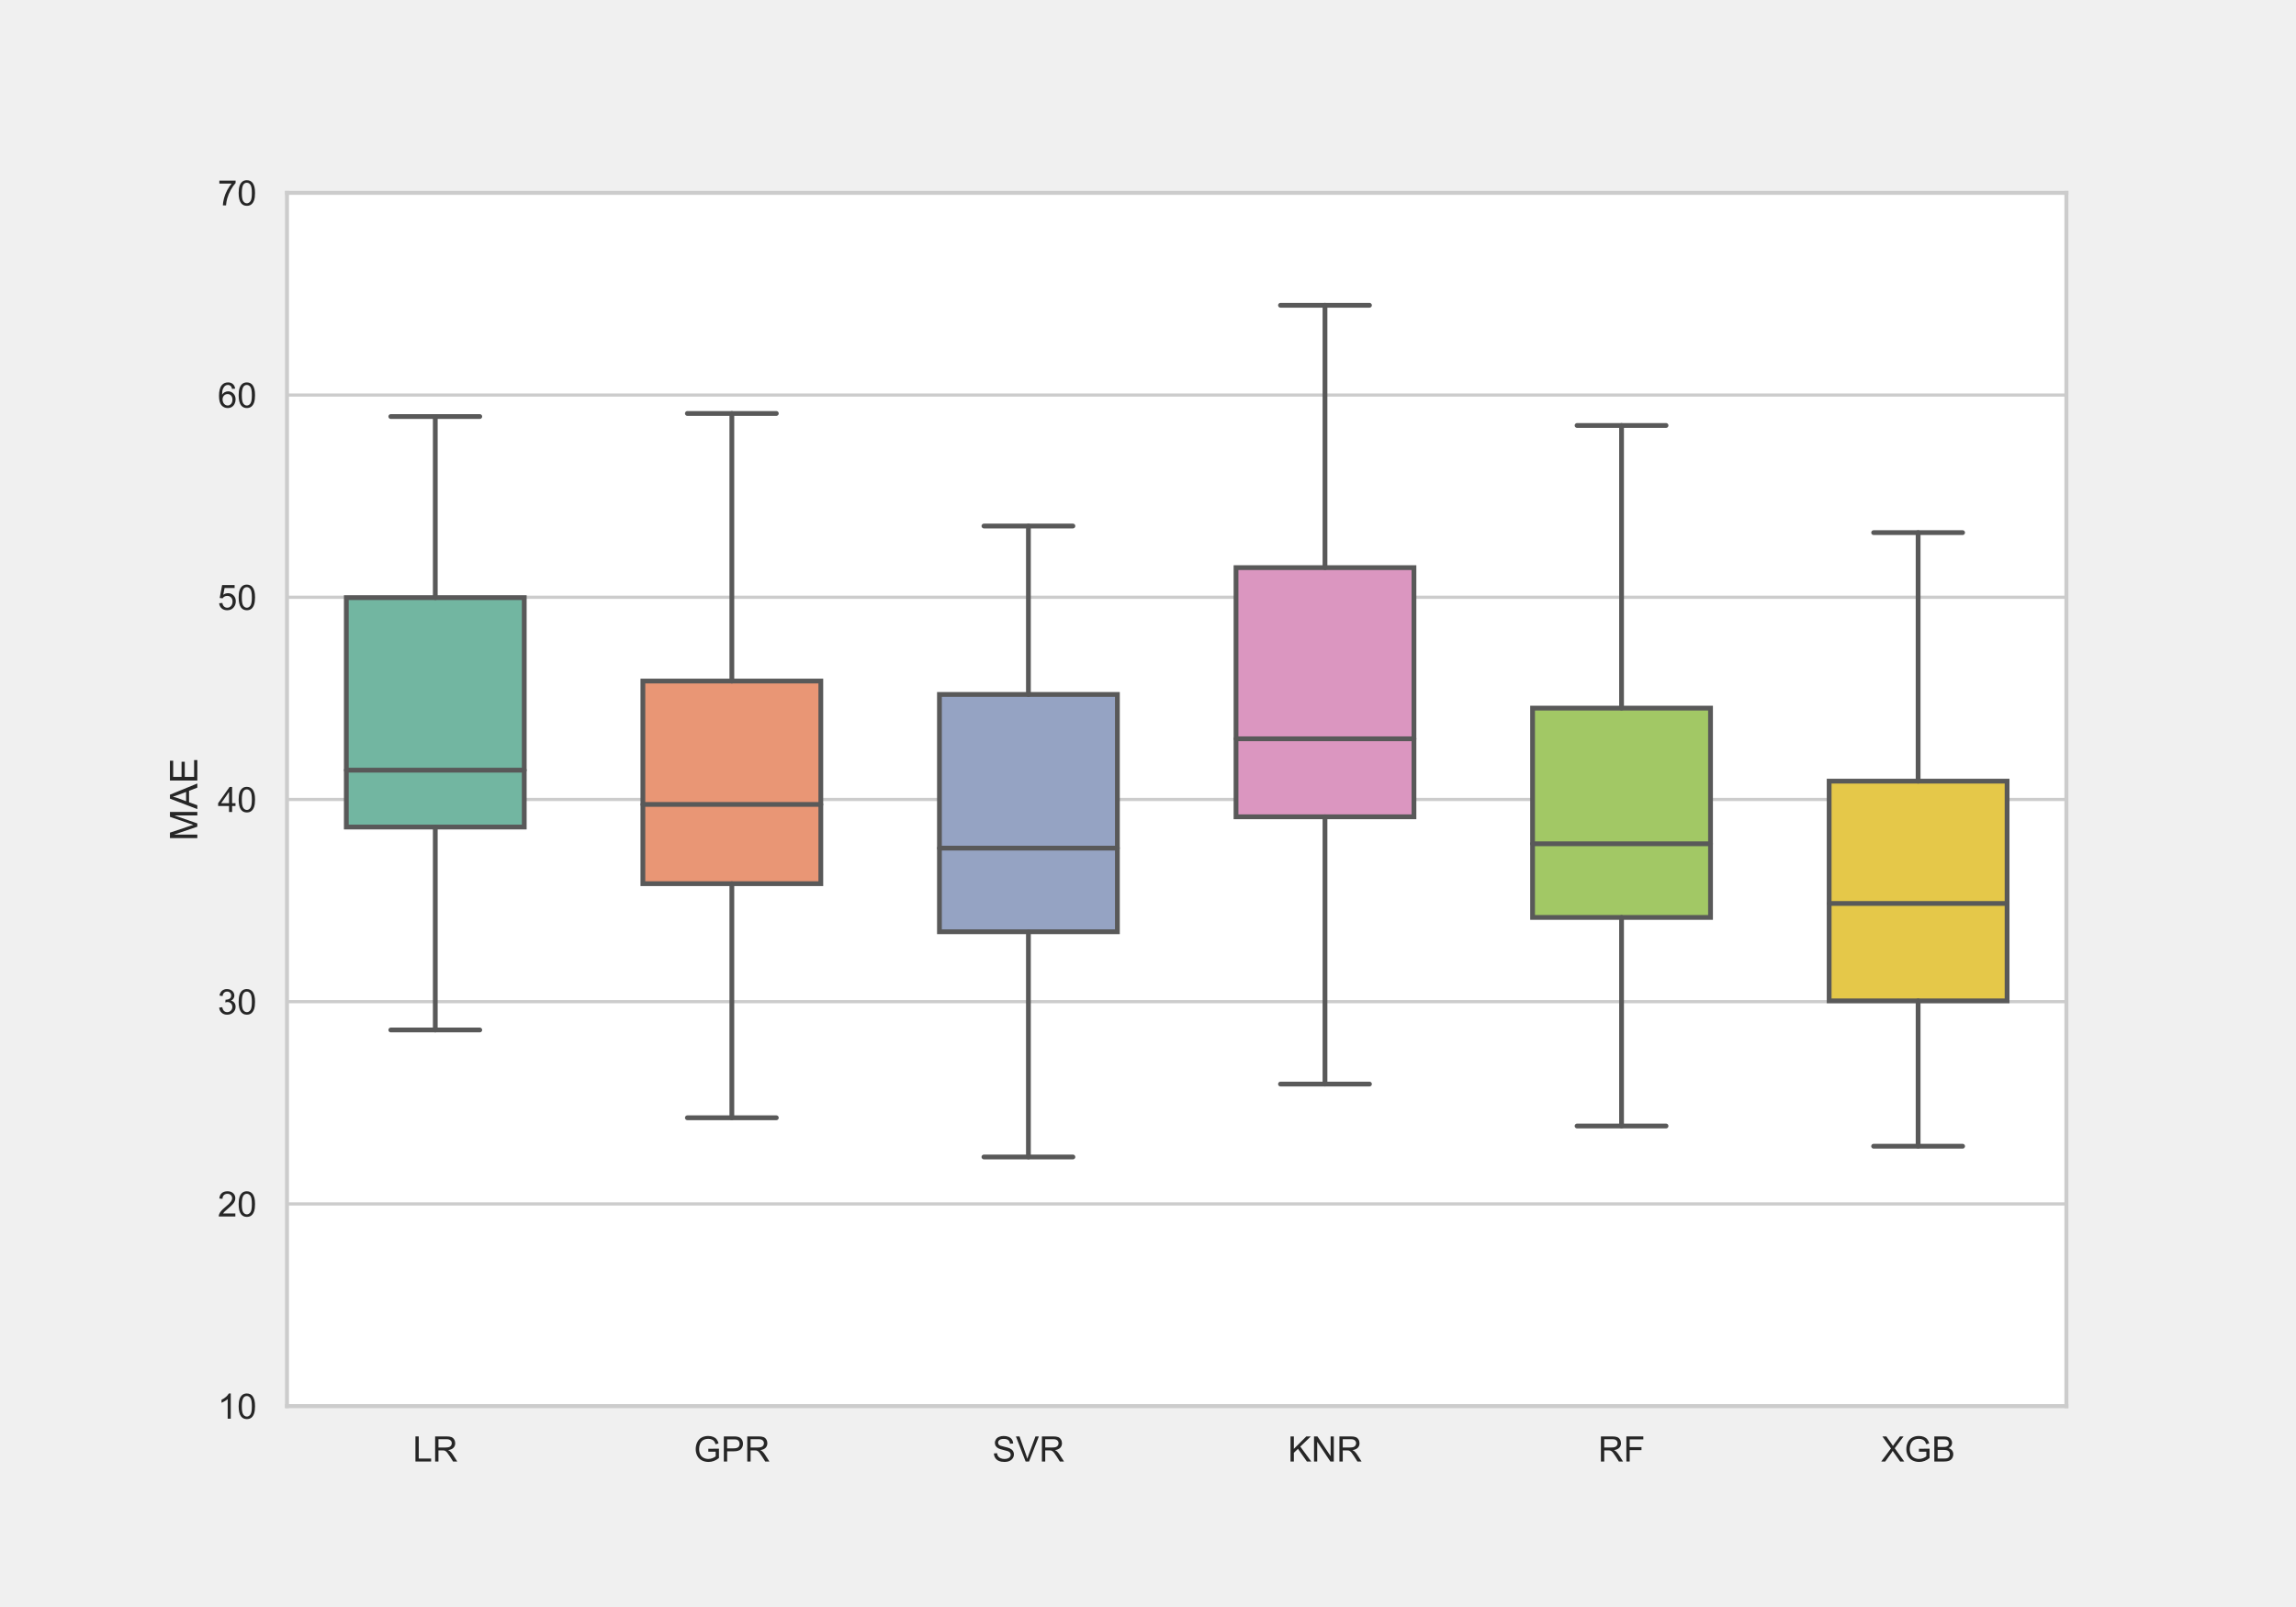
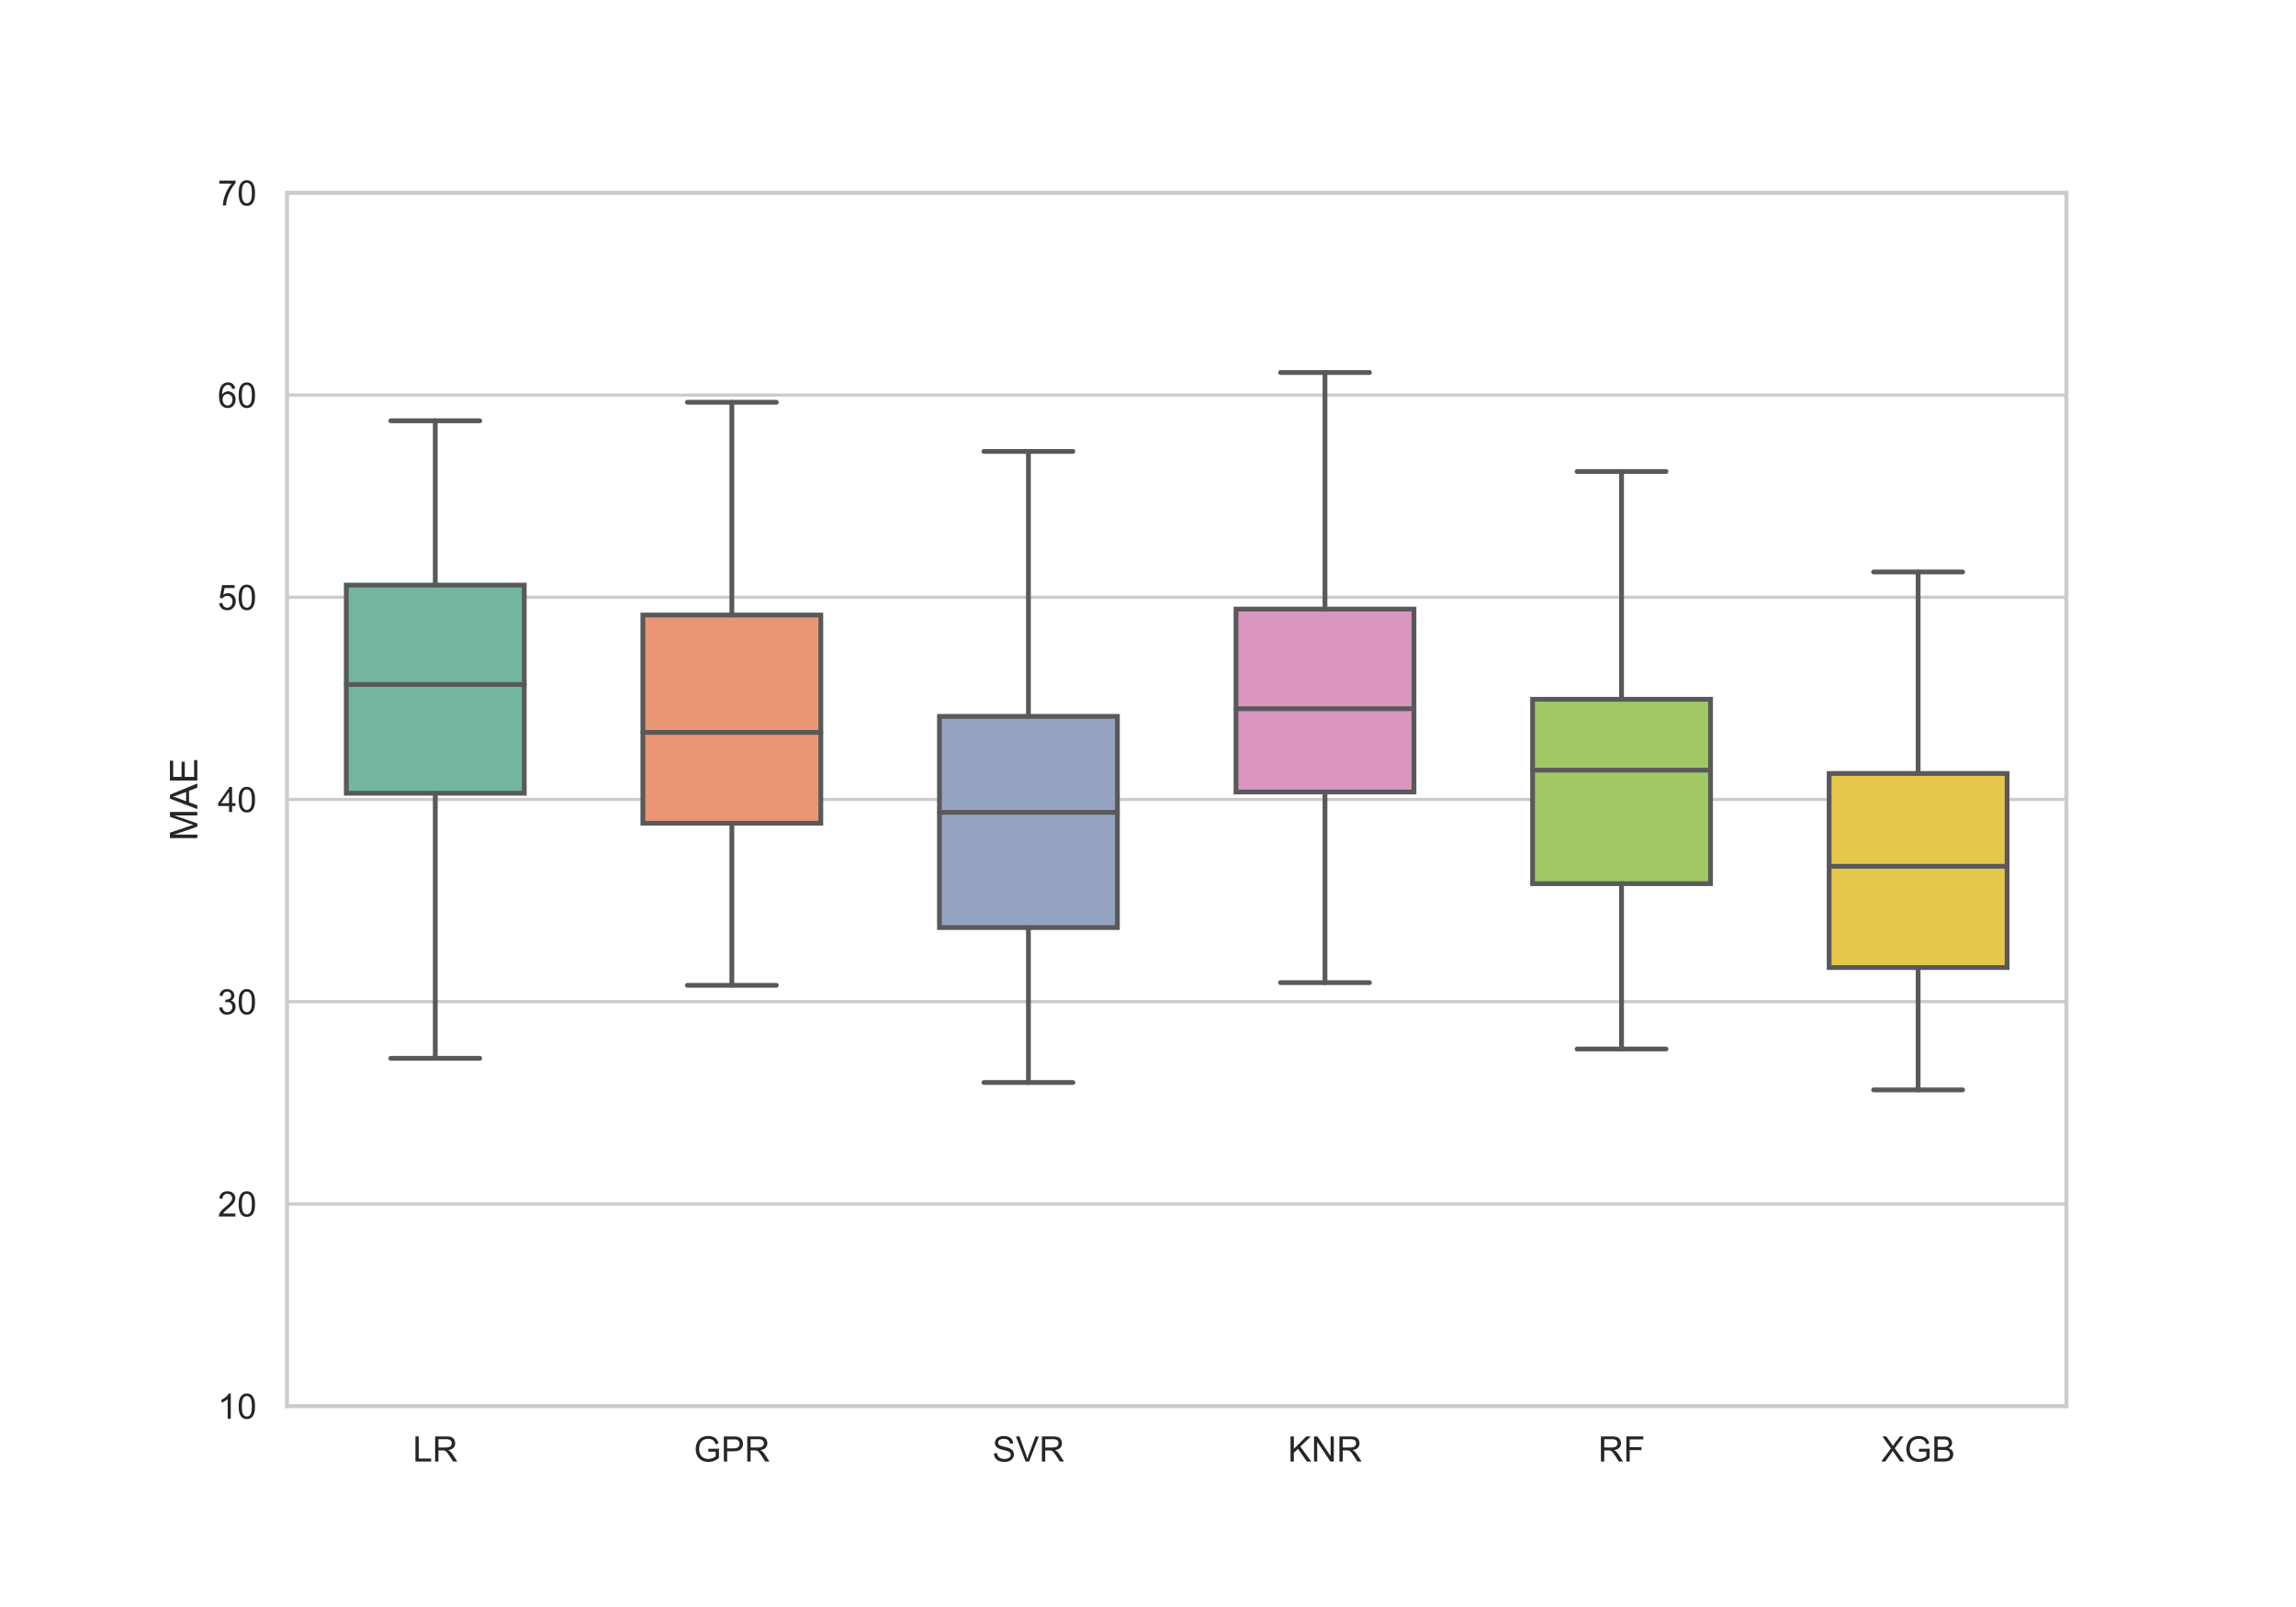
<svg xmlns="http://www.w3.org/2000/svg" xmlns:xlink="http://www.w3.org/1999/xlink" height="504pt" version="1.1" viewBox="0 0 720 504" width="720pt">
  <defs>
    <style type="text/css">*{stroke-linecap:butt;stroke-linejoin:round;}</style>
  </defs>
  <g id="figure_1">
    <g id="patch_1">
-       <path d="M 0 504  L 720 504  L 720 0  L 0 0  z " style="fill:none;" />
+       <path d="M 0 504  L 720 504  L 720 0  L 0 0  z " style="fill:#ffffff;" />
    </g>
    <g id="axes_1">
      <g id="patch_2">
        <path d="M 90 441  L 648 441  L 648 60.48  L 90 60.48  z " style="fill:#ffffff;" />
      </g>
      <g id="matplotlib.axis_1">
        <g id="xtick_1">
          <g id="text_1">
            <g style="fill:#262626;" transform="translate(129.4695 458.3736)scale(0.11 -0.11)">
              <defs>
                <path d="M 7.328 0  L 7.328 71.578  L 16.797 71.578  L 16.797 8.453  L 52.047 8.453  L 52.047 0  z " id="ArialMT-76" />
                <path d="M 7.859 0  L 7.859 71.578  L 39.594 71.578  Q 49.172 71.578 54.141 69.641  Q 59.125 67.719 62.109 62.828  Q 65.094 57.953 65.094 52.047  Q 65.094 44.438 60.156 39.203  Q 55.219 33.984 44.922 32.562  Q 48.688 30.766 50.641 29  Q 54.781 25.203 58.5 19.484  L 70.953 0  L 59.031 0  L 49.562 14.891  Q 45.406 21.344 42.719 24.75  Q 40.047 28.172 37.922 29.531  Q 35.797 30.906 33.594 31.453  Q 31.984 31.781 28.328 31.781  L 17.328 31.781  L 17.328 0  z M 17.328 39.984  L 37.703 39.984  Q 44.188 39.984 47.844 41.328  Q 51.516 42.672 53.422 45.625  Q 55.328 48.578 55.328 52.047  Q 55.328 57.125 51.641 60.391  Q 47.953 63.672 39.984 63.672  L 17.328 63.672  z " id="ArialMT-82" />
              </defs>
              <use xlink:href="#ArialMT-76" />
              <use x="55.615" xlink:href="#ArialMT-82" />
            </g>
          </g>
        </g>
        <g id="xtick_2">
          <g id="text_2">
            <g style="fill:#262626;" transform="translate(217.5813 458.3736)scale(0.11 -0.11)">
              <defs>
                <path d="M 41.219 28.078  L 41.219 36.469  L 71.531 36.531  L 71.531 9.969  Q 64.547 4.391 57.125 1.578  Q 49.703 -1.219 41.891 -1.219  Q 31.344 -1.219 22.719 3.297  Q 14.109 7.812 9.719 16.359  Q 5.328 24.906 5.328 35.453  Q 5.328 45.906 9.688 54.953  Q 14.062 64.016 22.266 68.406  Q 30.469 72.797 41.156 72.797  Q 48.922 72.797 55.188 70.281  Q 61.469 67.781 65.031 63.281  Q 68.609 58.797 70.453 51.562  L 61.922 49.219  Q 60.297 54.688 57.906 57.812  Q 55.516 60.938 51.062 62.812  Q 46.625 64.703 41.219 64.703  Q 34.719 64.703 29.984 62.719  Q 25.25 60.75 22.344 57.516  Q 19.438 54.297 17.828 50.438  Q 15.094 43.797 15.094 36.031  Q 15.094 26.469 18.391 20.016  Q 21.688 13.578 27.984 10.453  Q 34.281 7.328 41.359 7.328  Q 47.516 7.328 53.375 9.688  Q 59.234 12.062 62.25 14.75  L 62.25 28.078  z " id="ArialMT-71" />
                <path d="M 7.719 0  L 7.719 71.578  L 34.719 71.578  Q 41.844 71.578 45.609 70.906  Q 50.875 70.016 54.438 67.547  Q 58.016 65.094 60.188 60.641  Q 62.359 56.203 62.359 50.875  Q 62.359 41.75 56.547 35.422  Q 50.734 29.109 35.547 29.109  L 17.188 29.109  L 17.188 0  z M 17.188 37.547  L 35.688 37.547  Q 44.875 37.547 48.734 40.969  Q 52.594 44.391 52.594 50.594  Q 52.594 55.078 50.312 58.266  Q 48.047 61.469 44.344 62.5  Q 41.938 63.141 35.5 63.141  L 17.188 63.141  z " id="ArialMT-80" />
              </defs>
              <use xlink:href="#ArialMT-71" />
              <use x="77.783" xlink:href="#ArialMT-80" />
              <use x="144.482" xlink:href="#ArialMT-82" />
            </g>
          </g>
        </g>
        <g id="xtick_3">
          <g id="text_3">
            <g style="fill:#262626;" transform="translate(311.1906 458.3736)scale(0.11 -0.11)">
              <defs>
                <path d="M 4.5 23  L 13.422 23.781  Q 14.062 18.406 16.375 14.969  Q 18.703 11.531 23.578 9.406  Q 28.469 7.281 34.578 7.281  Q 39.984 7.281 44.141 8.891  Q 48.297 10.5 50.312 13.297  Q 52.344 16.109 52.344 19.438  Q 52.344 22.797 50.391 25.312  Q 48.438 27.828 43.953 29.547  Q 41.062 30.672 31.203 33.031  Q 21.344 35.406 17.391 37.5  Q 12.25 40.188 9.734 44.156  Q 7.234 48.141 7.234 53.078  Q 7.234 58.5 10.297 63.203  Q 13.375 67.922 19.281 70.359  Q 25.203 72.797 32.422 72.797  Q 40.375 72.797 46.453 70.234  Q 52.547 67.672 55.812 62.688  Q 59.078 57.719 59.328 51.422  L 50.25 50.734  Q 49.516 57.516 45.281 60.984  Q 41.062 64.453 32.812 64.453  Q 24.219 64.453 20.281 61.297  Q 16.359 58.156 16.359 53.719  Q 16.359 49.859 19.141 47.359  Q 21.875 44.875 33.422 42.266  Q 44.969 39.656 49.266 37.703  Q 55.516 34.812 58.484 30.391  Q 61.469 25.984 61.469 20.219  Q 61.469 14.5 58.203 9.438  Q 54.938 4.391 48.797 1.578  Q 42.672 -1.219 35.016 -1.219  Q 25.297 -1.219 18.719 1.609  Q 12.156 4.438 8.422 10.125  Q 4.688 15.828 4.5 23  z " id="ArialMT-83" />
                <path d="M 28.172 0  L 0.438 71.578  L 10.688 71.578  L 29.297 19.578  Q 31.547 13.328 33.062 7.859  Q 34.719 13.719 36.922 19.578  L 56.25 71.578  L 65.922 71.578  L 37.891 0  z " id="ArialMT-86" />
              </defs>
              <use xlink:href="#ArialMT-83" />
              <use x="66.699" xlink:href="#ArialMT-86" />
              <use x="133.398" xlink:href="#ArialMT-82" />
            </g>
          </g>
        </g>
        <g id="xtick_4">
          <g id="text_4">
            <g style="fill:#262626;" transform="translate(403.8873 458.3736)scale(0.11 -0.11)">
              <defs>
                <path d="M 7.328 0  L 7.328 71.578  L 16.797 71.578  L 16.797 36.078  L 52.344 71.578  L 65.188 71.578  L 35.156 42.578  L 66.5 0  L 54 0  L 28.516 36.234  L 16.797 24.812  L 16.797 0  z " id="ArialMT-75" />
                <path d="M 7.625 0  L 7.625 71.578  L 17.328 71.578  L 54.938 15.375  L 54.938 71.578  L 64.016 71.578  L 64.016 0  L 54.297 0  L 16.703 56.25  L 16.703 0  z " id="ArialMT-78" />
              </defs>
              <use xlink:href="#ArialMT-75" />
              <use x="66.699" xlink:href="#ArialMT-78" />
              <use x="138.916" xlink:href="#ArialMT-82" />
            </g>
          </g>
        </g>
        <g id="xtick_5">
          <g id="text_5">
            <g style="fill:#262626;" transform="translate(501.1687 458.3736)scale(0.11 -0.11)">
              <defs>
                <path d="M 8.203 0  L 8.203 71.578  L 56.5 71.578  L 56.5 63.141  L 17.672 63.141  L 17.672 40.969  L 51.266 40.969  L 51.266 32.516  L 17.672 32.516  L 17.672 0  z " id="ArialMT-70" />
              </defs>
              <use xlink:href="#ArialMT-82" />
              <use x="72.217" xlink:href="#ArialMT-70" />
            </g>
          </g>
        </g>
        <g id="xtick_6">
          <g id="text_6">
            <g style="fill:#262626;" transform="translate(589.8847 458.3736)scale(0.11 -0.11)">
              <defs>
                <path d="M 0.438 0  L 28.125 37.312  L 3.719 71.578  L 14.984 71.578  L 27.984 53.219  Q 32.031 47.516 33.734 44.438  Q 36.141 48.344 39.406 52.594  L 53.812 71.578  L 64.109 71.578  L 38.969 37.844  L 66.062 0  L 54.344 0  L 36.328 25.531  Q 34.812 27.734 33.203 30.328  Q 30.812 26.422 29.781 24.953  L 11.812 0  z " id="ArialMT-88" />
                <path d="M 7.328 0  L 7.328 71.578  L 34.188 71.578  Q 42.391 71.578 47.344 69.406  Q 52.297 67.234 55.094 62.719  Q 57.906 58.203 57.906 53.266  Q 57.906 48.688 55.422 44.625  Q 52.938 40.578 47.906 38.094  Q 54.391 36.188 57.875 31.594  Q 61.375 27 61.375 20.75  Q 61.375 15.719 59.25 11.391  Q 57.125 7.078 54 4.734  Q 50.875 2.391 46.156 1.188  Q 41.453 0 34.625 0  z M 16.797 41.5  L 32.281 41.5  Q 38.578 41.5 41.312 42.328  Q 44.922 43.406 46.75 45.891  Q 48.578 48.391 48.578 52.156  Q 48.578 55.719 46.875 58.422  Q 45.172 61.141 41.984 62.141  Q 38.812 63.141 31.109 63.141  L 16.797 63.141  z M 16.797 8.453  L 34.625 8.453  Q 39.203 8.453 41.062 8.797  Q 44.344 9.375 46.531 10.734  Q 48.734 12.109 50.141 14.719  Q 51.562 17.328 51.562 20.75  Q 51.562 24.75 49.516 27.703  Q 47.469 30.672 43.828 31.859  Q 40.188 33.062 33.344 33.062  L 16.797 33.062  z " id="ArialMT-66" />
              </defs>
              <use xlink:href="#ArialMT-88" />
              <use x="66.699" xlink:href="#ArialMT-71" />
              <use x="144.482" xlink:href="#ArialMT-66" />
            </g>
          </g>
        </g>
      </g>
      <g id="matplotlib.axis_2">
        <g id="ytick_1">
          <g id="line2d_1">
-             <path clip-path="url(#pf1844945d5)" d="M 90 441  L 648 441  " style="fill:none;stroke:#cccccc;stroke-linecap:round;" />
+             <path clip-path="url(#pb4de6e7619)" d="M 90 441  L 648 441  " style="fill:none;stroke:#cccccc;stroke-linecap:round;" />
          </g>
          <g id="text_7">
            <g style="fill:#262626;" transform="translate(68.26594 444.9368)scale(0.11 -0.11)">
              <defs>
                <path d="M 37.25 0  L 28.469 0  L 28.469 56  Q 25.297 52.984 20.141 49.953  Q 14.984 46.922 10.891 45.406  L 10.891 53.906  Q 18.266 57.375 23.781 62.297  Q 29.297 67.234 31.594 71.875  L 37.25 71.875  z " id="ArialMT-49" />
                <path d="M 4.156 35.297  Q 4.156 48 6.766 55.734  Q 9.375 63.484 14.516 67.672  Q 19.672 71.875 27.484 71.875  Q 33.25 71.875 37.594 69.547  Q 41.938 67.234 44.766 62.859  Q 47.609 58.5 49.219 52.219  Q 50.828 45.953 50.828 35.297  Q 50.828 22.703 48.234 14.969  Q 45.656 7.234 40.5 3  Q 35.359 -1.219 27.484 -1.219  Q 17.141 -1.219 11.234 6.203  Q 4.156 15.141 4.156 35.297  z M 13.188 35.297  Q 13.188 17.672 17.312 11.828  Q 21.438 6 27.484 6  Q 33.547 6 37.672 11.859  Q 41.797 17.719 41.797 35.297  Q 41.797 52.984 37.672 58.781  Q 33.547 64.594 27.391 64.594  Q 21.344 64.594 17.719 59.469  Q 13.188 52.938 13.188 35.297  z " id="ArialMT-48" />
              </defs>
              <use xlink:href="#ArialMT-49" />
              <use x="55.615" xlink:href="#ArialMT-48" />
            </g>
          </g>
        </g>
        <g id="ytick_2">
          <g id="line2d_2">
-             <path clip-path="url(#pf1844945d5)" d="M 90 377.58  L 648 377.58  " style="fill:none;stroke:#cccccc;stroke-linecap:round;" />
+             <path clip-path="url(#pb4de6e7619)" d="M 90 377.58  L 648 377.58  " style="fill:none;stroke:#cccccc;stroke-linecap:round;" />
          </g>
          <g id="text_8">
            <g style="fill:#262626;" transform="translate(68.26594 381.5168)scale(0.11 -0.11)">
              <defs>
                <path d="M 50.344 8.453  L 50.344 0  L 3.031 0  Q 2.938 3.172 4.047 6.109  Q 5.859 10.938 9.828 15.625  Q 13.812 20.312 21.344 26.469  Q 33.016 36.031 37.109 41.625  Q 41.219 47.219 41.219 52.203  Q 41.219 57.422 37.469 61  Q 33.734 64.594 27.734 64.594  Q 21.391 64.594 17.578 60.781  Q 13.766 56.984 13.719 50.25  L 4.688 51.172  Q 5.609 61.281 11.656 66.578  Q 17.719 71.875 27.938 71.875  Q 38.234 71.875 44.234 66.156  Q 50.25 60.453 50.25 52  Q 50.25 47.703 48.484 43.547  Q 46.734 39.406 42.656 34.812  Q 38.578 30.219 29.109 22.219  Q 21.188 15.578 18.938 13.203  Q 16.703 10.844 15.234 8.453  z " id="ArialMT-50" />
              </defs>
              <use xlink:href="#ArialMT-50" />
              <use x="55.615" xlink:href="#ArialMT-48" />
            </g>
          </g>
        </g>
        <g id="ytick_3">
          <g id="line2d_3">
-             <path clip-path="url(#pf1844945d5)" d="M 90 314.16  L 648 314.16  " style="fill:none;stroke:#cccccc;stroke-linecap:round;" />
+             <path clip-path="url(#pb4de6e7619)" d="M 90 314.16  L 648 314.16  " style="fill:none;stroke:#cccccc;stroke-linecap:round;" />
          </g>
          <g id="text_9">
            <g style="fill:#262626;" transform="translate(68.26594 318.0968)scale(0.11 -0.11)">
              <defs>
                <path d="M 4.203 18.891  L 12.984 20.062  Q 14.5 12.594 18.141 9.297  Q 21.781 6 27 6  Q 33.203 6 37.469 10.297  Q 41.75 14.594 41.75 20.953  Q 41.75 27 37.797 30.922  Q 33.844 34.859 27.734 34.859  Q 25.25 34.859 21.531 33.891  L 22.516 41.609  Q 23.391 41.5 23.922 41.5  Q 29.547 41.5 34.031 44.422  Q 38.531 47.359 38.531 53.469  Q 38.531 58.297 35.25 61.469  Q 31.984 64.656 26.812 64.656  Q 21.688 64.656 18.266 61.422  Q 14.844 58.203 13.875 51.766  L 5.078 53.328  Q 6.688 62.156 12.391 67.016  Q 18.109 71.875 26.609 71.875  Q 32.469 71.875 37.391 69.359  Q 42.328 66.844 44.938 62.5  Q 47.562 58.156 47.562 53.266  Q 47.562 48.641 45.062 44.828  Q 42.578 41.016 37.703 38.766  Q 44.047 37.312 47.562 32.688  Q 51.078 28.078 51.078 21.141  Q 51.078 11.766 44.234 5.25  Q 37.406 -1.266 26.953 -1.266  Q 17.531 -1.266 11.297 4.344  Q 5.078 9.969 4.203 18.891  z " id="ArialMT-51" />
              </defs>
              <use xlink:href="#ArialMT-51" />
              <use x="55.615" xlink:href="#ArialMT-48" />
            </g>
          </g>
        </g>
        <g id="ytick_4">
          <g id="line2d_4">
-             <path clip-path="url(#pf1844945d5)" d="M 90 250.74  L 648 250.74  " style="fill:none;stroke:#cccccc;stroke-linecap:round;" />
+             <path clip-path="url(#pb4de6e7619)" d="M 90 250.74  L 648 250.74  " style="fill:none;stroke:#cccccc;stroke-linecap:round;" />
          </g>
          <g id="text_10">
            <g style="fill:#262626;" transform="translate(68.26594 254.6768)scale(0.11 -0.11)">
              <defs>
                <path d="M 32.328 0  L 32.328 17.141  L 1.266 17.141  L 1.266 25.203  L 33.938 71.578  L 41.109 71.578  L 41.109 25.203  L 50.781 25.203  L 50.781 17.141  L 41.109 17.141  L 41.109 0  z M 32.328 25.203  L 32.328 57.469  L 9.906 25.203  z " id="ArialMT-52" />
              </defs>
              <use xlink:href="#ArialMT-52" />
              <use x="55.615" xlink:href="#ArialMT-48" />
            </g>
          </g>
        </g>
        <g id="ytick_5">
          <g id="line2d_5">
-             <path clip-path="url(#pf1844945d5)" d="M 90 187.32  L 648 187.32  " style="fill:none;stroke:#cccccc;stroke-linecap:round;" />
+             <path clip-path="url(#pb4de6e7619)" d="M 90 187.32  L 648 187.32  " style="fill:none;stroke:#cccccc;stroke-linecap:round;" />
          </g>
          <g id="text_11">
            <g style="fill:#262626;" transform="translate(68.26594 191.2568)scale(0.11 -0.11)">
              <defs>
                <path d="M 4.156 18.75  L 13.375 19.531  Q 14.406 12.797 18.141 9.391  Q 21.875 6 27.156 6  Q 33.5 6 37.891 10.781  Q 42.281 15.578 42.281 23.484  Q 42.281 31 38.062 35.344  Q 33.844 39.703 27 39.703  Q 22.75 39.703 19.328 37.766  Q 15.922 35.844 13.969 32.766  L 5.719 33.844  L 12.641 70.609  L 48.25 70.609  L 48.25 62.203  L 19.672 62.203  L 15.828 42.969  Q 22.266 47.469 29.344 47.469  Q 38.719 47.469 45.156 40.969  Q 51.609 34.469 51.609 24.266  Q 51.609 14.547 45.953 7.469  Q 39.062 -1.219 27.156 -1.219  Q 17.391 -1.219 11.203 4.25  Q 5.031 9.719 4.156 18.75  z " id="ArialMT-53" />
              </defs>
              <use xlink:href="#ArialMT-53" />
              <use x="55.615" xlink:href="#ArialMT-48" />
            </g>
          </g>
        </g>
        <g id="ytick_6">
          <g id="line2d_6">
-             <path clip-path="url(#pf1844945d5)" d="M 90 123.9  L 648 123.9  " style="fill:none;stroke:#cccccc;stroke-linecap:round;" />
+             <path clip-path="url(#pb4de6e7619)" d="M 90 123.9  L 648 123.9  " style="fill:none;stroke:#cccccc;stroke-linecap:round;" />
          </g>
          <g id="text_12">
            <g style="fill:#262626;" transform="translate(68.26594 127.8368)scale(0.11 -0.11)">
              <defs>
                <path d="M 49.75 54.047  L 41.016 53.375  Q 39.844 58.547 37.703 60.891  Q 34.125 64.656 28.906 64.656  Q 24.703 64.656 21.531 62.312  Q 17.391 59.281 14.984 53.469  Q 12.594 47.656 12.5 36.922  Q 15.672 41.75 20.266 44.094  Q 24.859 46.438 29.891 46.438  Q 38.672 46.438 44.844 39.969  Q 51.031 33.5 51.031 23.25  Q 51.031 16.5 48.125 10.719  Q 45.219 4.938 40.141 1.859  Q 35.062 -1.219 28.609 -1.219  Q 17.625 -1.219 10.688 6.859  Q 3.766 14.938 3.766 33.5  Q 3.766 54.25 11.422 63.672  Q 18.109 71.875 29.438 71.875  Q 37.891 71.875 43.281 67.141  Q 48.688 62.406 49.75 54.047  z M 13.875 23.188  Q 13.875 18.656 15.797 14.5  Q 17.719 10.359 21.188 8.172  Q 24.656 6 28.469 6  Q 34.031 6 38.031 10.484  Q 42.047 14.984 42.047 22.703  Q 42.047 30.125 38.078 34.391  Q 34.125 38.672 28.125 38.672  Q 22.172 38.672 18.016 34.391  Q 13.875 30.125 13.875 23.188  z " id="ArialMT-54" />
              </defs>
              <use xlink:href="#ArialMT-54" />
              <use x="55.615" xlink:href="#ArialMT-48" />
            </g>
          </g>
        </g>
        <g id="ytick_7">
          <g id="line2d_7">
-             <path clip-path="url(#pf1844945d5)" d="M 90 60.48  L 648 60.48  " style="fill:none;stroke:#cccccc;stroke-linecap:round;" />
+             <path clip-path="url(#pb4de6e7619)" d="M 90 60.48  L 648 60.48  " style="fill:none;stroke:#cccccc;stroke-linecap:round;" />
          </g>
          <g id="text_13">
            <g style="fill:#262626;" transform="translate(68.26594 64.4168)scale(0.11 -0.11)">
              <defs>
                <path d="M 4.734 62.203  L 4.734 70.656  L 51.078 70.656  L 51.078 63.812  Q 44.234 56.547 37.516 44.484  Q 30.812 32.422 27.156 19.672  Q 24.516 10.688 23.781 0  L 14.75 0  Q 14.891 8.453 18.062 20.406  Q 21.234 32.375 27.172 43.484  Q 33.109 54.594 39.797 62.203  z " id="ArialMT-55" />
              </defs>
              <use xlink:href="#ArialMT-55" />
              <use x="55.615" xlink:href="#ArialMT-48" />
            </g>
          </g>
        </g>
        <g id="text_14">
          <g style="fill:#262626;" transform="translate(61.88094 263.7422)rotate(-90)scale(0.12 -0.12)">
            <defs>
              <path d="M 7.422 0  L 7.422 71.578  L 21.688 71.578  L 38.625 20.906  Q 40.969 13.812 42.047 10.297  Q 43.266 14.203 45.844 21.781  L 62.984 71.578  L 75.734 71.578  L 75.734 0  L 66.609 0  L 66.609 59.906  L 45.797 0  L 37.25 0  L 16.547 60.938  L 16.547 0  z " id="ArialMT-77" />
              <path d="M -0.141 0  L 27.344 71.578  L 37.547 71.578  L 66.844 0  L 56.062 0  L 47.703 21.688  L 17.781 21.688  L 9.906 0  z M 20.516 29.391  L 44.781 29.391  L 37.312 49.219  Q 33.891 58.25 32.234 64.062  Q 30.859 57.172 28.375 50.391  z " id="ArialMT-65" />
              <path d="M 7.906 0  L 7.906 71.578  L 59.672 71.578  L 59.672 63.141  L 17.391 63.141  L 17.391 41.219  L 56.984 41.219  L 56.984 32.812  L 17.391 32.812  L 17.391 8.453  L 61.328 8.453  L 61.328 0  z " id="ArialMT-69" />
            </defs>
            <use xlink:href="#ArialMT-77" />
            <use x="83.301" xlink:href="#ArialMT-65" />
            <use x="150" xlink:href="#ArialMT-69" />
          </g>
        </g>
      </g>
      <g id="patch_3">
-         <path clip-path="url(#pf1844945d5)" d="M 108.6 259.382  L 164.4 259.382  L 164.4 187.434  L 108.6 187.434  L 108.6 259.382  z " style="fill:#72b6a1;stroke:#595959;stroke-linejoin:miter;stroke-width:1.5;" />
+         <path clip-path="url(#pb4de6e7619)" d="M 108.6 248.782  L 164.4 248.782  L 164.4 183.502  L 108.6 183.502  L 108.6 248.782  z " style="fill:#72b6a1;stroke:#595959;stroke-linejoin:miter;stroke-width:1.5;" />
      </g>
      <g id="patch_4">
-         <path clip-path="url(#pf1844945d5)" d="M 201.6 277.148  L 257.4 277.148  L 257.4 213.595  L 201.6 213.595  L 201.6 277.148  z " style="fill:#e99675;stroke:#595959;stroke-linejoin:miter;stroke-width:1.5;" />
+         <path clip-path="url(#pb4de6e7619)" d="M 201.6 258.197  L 257.4 258.197  L 257.4 192.891  L 201.6 192.891  L 201.6 258.197  z " style="fill:#e99675;stroke:#595959;stroke-linejoin:miter;stroke-width:1.5;" />
      </g>
      <g id="patch_5">
-         <path clip-path="url(#pf1844945d5)" d="M 294.6 292.223  L 350.4 292.223  L 350.4 217.793  L 294.6 217.793  L 294.6 292.223  z " style="fill:#95a3c3;stroke:#595959;stroke-linejoin:miter;stroke-width:1.5;" />
+         <path clip-path="url(#pb4de6e7619)" d="M 294.6 290.907  L 350.4 290.907  L 350.4 224.681  L 294.6 224.681  L 294.6 290.907  z " style="fill:#95a3c3;stroke:#595959;stroke-linejoin:miter;stroke-width:1.5;" />
      </g>
      <g id="patch_6">
-         <path clip-path="url(#pf1844945d5)" d="M 387.6 256.173  L 443.4 256.173  L 443.4 178.026  L 387.6 178.026  L 387.6 256.173  z " style="fill:#db96c0;stroke:#595959;stroke-linejoin:miter;stroke-width:1.5;" />
+         <path clip-path="url(#pb4de6e7619)" d="M 387.6 248.384  L 443.4 248.384  L 443.4 191.03  L 387.6 191.03  L 387.6 248.384  z " style="fill:#db96c0;stroke:#595959;stroke-linejoin:miter;stroke-width:1.5;" />
      </g>
      <g id="patch_7">
-         <path clip-path="url(#pf1844945d5)" d="M 480.6 287.731  L 536.4 287.731  L 536.4 222.085  L 480.6 222.085  L 480.6 287.731  z " style="fill:#a2c865;stroke:#595959;stroke-linejoin:miter;stroke-width:1.5;" />
+         <path clip-path="url(#pb4de6e7619)" d="M 480.6 277.144  L 536.4 277.144  L 536.4 219.316  L 480.6 219.316  L 480.6 277.144  z " style="fill:#a2c865;stroke:#595959;stroke-linejoin:miter;stroke-width:1.5;" />
      </g>
      <g id="patch_8">
-         <path clip-path="url(#pf1844945d5)" d="M 573.6 313.9  L 629.4 313.9  L 629.4 244.989  L 573.6 244.989  L 573.6 313.9  z " style="fill:#e5c849;stroke:#595959;stroke-linejoin:miter;stroke-width:1.5;" />
+         <path clip-path="url(#pb4de6e7619)" d="M 573.6 303.449  L 629.4 303.449  L 629.4 242.579  L 573.6 242.579  L 573.6 303.449  z " style="fill:#e5c849;stroke:#595959;stroke-linejoin:miter;stroke-width:1.5;" />
      </g>
      <g id="line2d_8">
-         <path clip-path="url(#pf1844945d5)" d="M 136.5 259.382  L 136.5 323.027  " style="fill:none;stroke:#595959;stroke-linecap:round;stroke-width:1.5;" />
+         <path clip-path="url(#pb4de6e7619)" d="M 136.5 248.782  L 136.5 331.913  " style="fill:none;stroke:#595959;stroke-linecap:round;stroke-width:1.5;" />
      </g>
      <g id="line2d_9">
-         <path clip-path="url(#pf1844945d5)" d="M 136.5 187.434  L 136.5 130.638  " style="fill:none;stroke:#595959;stroke-linecap:round;stroke-width:1.5;" />
+         <path clip-path="url(#pb4de6e7619)" d="M 136.5 183.502  L 136.5 131.97  " style="fill:none;stroke:#595959;stroke-linecap:round;stroke-width:1.5;" />
      </g>
      <g id="line2d_10">
-         <path clip-path="url(#pf1844945d5)" d="M 122.55 323.027  L 150.45 323.027  " style="fill:none;stroke:#595959;stroke-linecap:round;stroke-width:1.5;" />
+         <path clip-path="url(#pb4de6e7619)" d="M 122.55 331.913  L 150.45 331.913  " style="fill:none;stroke:#595959;stroke-linecap:round;stroke-width:1.5;" />
      </g>
      <g id="line2d_11">
-         <path clip-path="url(#pf1844945d5)" d="M 122.55 130.638  L 150.45 130.638  " style="fill:none;stroke:#595959;stroke-linecap:round;stroke-width:1.5;" />
+         <path clip-path="url(#pb4de6e7619)" d="M 122.55 131.97  L 150.45 131.97  " style="fill:none;stroke:#595959;stroke-linecap:round;stroke-width:1.5;" />
      </g>
      <g id="line2d_12" />
      <g id="line2d_13">
-         <path clip-path="url(#pf1844945d5)" d="M 229.5 277.148  L 229.5 350.563  " style="fill:none;stroke:#595959;stroke-linecap:round;stroke-width:1.5;" />
+         <path clip-path="url(#pb4de6e7619)" d="M 229.5 258.197  L 229.5 309.02  " style="fill:none;stroke:#595959;stroke-linecap:round;stroke-width:1.5;" />
      </g>
      <g id="line2d_14">
-         <path clip-path="url(#pf1844945d5)" d="M 229.5 213.595  L 229.5 129.673  " style="fill:none;stroke:#595959;stroke-linecap:round;stroke-width:1.5;" />
+         <path clip-path="url(#pb4de6e7619)" d="M 229.5 192.891  L 229.5 126.156  " style="fill:none;stroke:#595959;stroke-linecap:round;stroke-width:1.5;" />
      </g>
      <g id="line2d_15">
-         <path clip-path="url(#pf1844945d5)" d="M 215.55 350.563  L 243.45 350.563  " style="fill:none;stroke:#595959;stroke-linecap:round;stroke-width:1.5;" />
+         <path clip-path="url(#pb4de6e7619)" d="M 215.55 309.02  L 243.45 309.02  " style="fill:none;stroke:#595959;stroke-linecap:round;stroke-width:1.5;" />
      </g>
      <g id="line2d_16">
-         <path clip-path="url(#pf1844945d5)" d="M 215.55 129.673  L 243.45 129.673  " style="fill:none;stroke:#595959;stroke-linecap:round;stroke-width:1.5;" />
+         <path clip-path="url(#pb4de6e7619)" d="M 215.55 126.156  L 243.45 126.156  " style="fill:none;stroke:#595959;stroke-linecap:round;stroke-width:1.5;" />
      </g>
      <g id="line2d_17" />
      <g id="line2d_18">
-         <path clip-path="url(#pf1844945d5)" d="M 322.5 292.223  L 322.5 362.855  " style="fill:none;stroke:#595959;stroke-linecap:round;stroke-width:1.5;" />
+         <path clip-path="url(#pb4de6e7619)" d="M 322.5 290.907  L 322.5 339.498  " style="fill:none;stroke:#595959;stroke-linecap:round;stroke-width:1.5;" />
      </g>
      <g id="line2d_19">
-         <path clip-path="url(#pf1844945d5)" d="M 322.5 217.793  L 322.5 164.974  " style="fill:none;stroke:#595959;stroke-linecap:round;stroke-width:1.5;" />
+         <path clip-path="url(#pb4de6e7619)" d="M 322.5 224.681  L 322.5 141.575  " style="fill:none;stroke:#595959;stroke-linecap:round;stroke-width:1.5;" />
      </g>
      <g id="line2d_20">
-         <path clip-path="url(#pf1844945d5)" d="M 308.55 362.855  L 336.45 362.855  " style="fill:none;stroke:#595959;stroke-linecap:round;stroke-width:1.5;" />
+         <path clip-path="url(#pb4de6e7619)" d="M 308.55 339.498  L 336.45 339.498  " style="fill:none;stroke:#595959;stroke-linecap:round;stroke-width:1.5;" />
      </g>
      <g id="line2d_21">
-         <path clip-path="url(#pf1844945d5)" d="M 308.55 164.974  L 336.45 164.974  " style="fill:none;stroke:#595959;stroke-linecap:round;stroke-width:1.5;" />
+         <path clip-path="url(#pb4de6e7619)" d="M 308.55 141.575  L 336.45 141.575  " style="fill:none;stroke:#595959;stroke-linecap:round;stroke-width:1.5;" />
      </g>
      <g id="line2d_22" />
      <g id="line2d_23">
-         <path clip-path="url(#pf1844945d5)" d="M 415.5 256.173  L 415.5 339.991  " style="fill:none;stroke:#595959;stroke-linecap:round;stroke-width:1.5;" />
+         <path clip-path="url(#pb4de6e7619)" d="M 415.5 248.384  L 415.5 308.18  " style="fill:none;stroke:#595959;stroke-linecap:round;stroke-width:1.5;" />
      </g>
      <g id="line2d_24">
-         <path clip-path="url(#pf1844945d5)" d="M 415.5 178.026  L 415.5 95.744  " style="fill:none;stroke:#595959;stroke-linecap:round;stroke-width:1.5;" />
+         <path clip-path="url(#pb4de6e7619)" d="M 415.5 191.03  L 415.5 116.833  " style="fill:none;stroke:#595959;stroke-linecap:round;stroke-width:1.5;" />
      </g>
      <g id="line2d_25">
-         <path clip-path="url(#pf1844945d5)" d="M 401.55 339.991  L 429.45 339.991  " style="fill:none;stroke:#595959;stroke-linecap:round;stroke-width:1.5;" />
+         <path clip-path="url(#pb4de6e7619)" d="M 401.55 308.18  L 429.45 308.18  " style="fill:none;stroke:#595959;stroke-linecap:round;stroke-width:1.5;" />
      </g>
      <g id="line2d_26">
-         <path clip-path="url(#pf1844945d5)" d="M 401.55 95.744  L 429.45 95.744  " style="fill:none;stroke:#595959;stroke-linecap:round;stroke-width:1.5;" />
+         <path clip-path="url(#pb4de6e7619)" d="M 401.55 116.833  L 429.45 116.833  " style="fill:none;stroke:#595959;stroke-linecap:round;stroke-width:1.5;" />
      </g>
      <g id="line2d_27" />
      <g id="line2d_28">
-         <path clip-path="url(#pf1844945d5)" d="M 508.5 287.731  L 508.5 353.147  " style="fill:none;stroke:#595959;stroke-linecap:round;stroke-width:1.5;" />
+         <path clip-path="url(#pb4de6e7619)" d="M 508.5 277.144  L 508.5 329  " style="fill:none;stroke:#595959;stroke-linecap:round;stroke-width:1.5;" />
      </g>
      <g id="line2d_29">
-         <path clip-path="url(#pf1844945d5)" d="M 508.5 222.085  L 508.5 133.439  " style="fill:none;stroke:#595959;stroke-linecap:round;stroke-width:1.5;" />
+         <path clip-path="url(#pb4de6e7619)" d="M 508.5 219.316  L 508.5 147.881  " style="fill:none;stroke:#595959;stroke-linecap:round;stroke-width:1.5;" />
      </g>
      <g id="line2d_30">
-         <path clip-path="url(#pf1844945d5)" d="M 494.55 353.147  L 522.45 353.147  " style="fill:none;stroke:#595959;stroke-linecap:round;stroke-width:1.5;" />
+         <path clip-path="url(#pb4de6e7619)" d="M 494.55 329  L 522.45 329  " style="fill:none;stroke:#595959;stroke-linecap:round;stroke-width:1.5;" />
      </g>
      <g id="line2d_31">
-         <path clip-path="url(#pf1844945d5)" d="M 494.55 133.439  L 522.45 133.439  " style="fill:none;stroke:#595959;stroke-linecap:round;stroke-width:1.5;" />
+         <path clip-path="url(#pb4de6e7619)" d="M 494.55 147.881  L 522.45 147.881  " style="fill:none;stroke:#595959;stroke-linecap:round;stroke-width:1.5;" />
      </g>
      <g id="line2d_32" />
      <g id="line2d_33">
-         <path clip-path="url(#pf1844945d5)" d="M 601.5 313.9  L 601.5 359.484  " style="fill:none;stroke:#595959;stroke-linecap:round;stroke-width:1.5;" />
+         <path clip-path="url(#pb4de6e7619)" d="M 601.5 303.449  L 601.5 341.825  " style="fill:none;stroke:#595959;stroke-linecap:round;stroke-width:1.5;" />
      </g>
      <g id="line2d_34">
-         <path clip-path="url(#pf1844945d5)" d="M 601.5 244.989  L 601.5 167.044  " style="fill:none;stroke:#595959;stroke-linecap:round;stroke-width:1.5;" />
+         <path clip-path="url(#pb4de6e7619)" d="M 601.5 242.579  L 601.5 179.393  " style="fill:none;stroke:#595959;stroke-linecap:round;stroke-width:1.5;" />
      </g>
      <g id="line2d_35">
-         <path clip-path="url(#pf1844945d5)" d="M 587.55 359.484  L 615.45 359.484  " style="fill:none;stroke:#595959;stroke-linecap:round;stroke-width:1.5;" />
+         <path clip-path="url(#pb4de6e7619)" d="M 587.55 341.825  L 615.45 341.825  " style="fill:none;stroke:#595959;stroke-linecap:round;stroke-width:1.5;" />
      </g>
      <g id="line2d_36">
-         <path clip-path="url(#pf1844945d5)" d="M 587.55 167.044  L 615.45 167.044  " style="fill:none;stroke:#595959;stroke-linecap:round;stroke-width:1.5;" />
+         <path clip-path="url(#pb4de6e7619)" d="M 587.55 179.393  L 615.45 179.393  " style="fill:none;stroke:#595959;stroke-linecap:round;stroke-width:1.5;" />
      </g>
      <g id="line2d_37" />
      <g id="line2d_38">
-         <path clip-path="url(#pf1844945d5)" d="M 108.6 241.545  L 164.4 241.545  " style="fill:none;stroke:#595959;stroke-linecap:round;stroke-width:1.5;" />
+         <path clip-path="url(#pb4de6e7619)" d="M 108.6 214.68  L 164.4 214.68  " style="fill:none;stroke:#595959;stroke-linecap:round;stroke-width:1.5;" />
      </g>
      <g id="line2d_39">
-         <path clip-path="url(#pf1844945d5)" d="M 201.6 252.296  L 257.4 252.296  " style="fill:none;stroke:#595959;stroke-linecap:round;stroke-width:1.5;" />
+         <path clip-path="url(#pb4de6e7619)" d="M 201.6 229.702  L 257.4 229.702  " style="fill:none;stroke:#595959;stroke-linecap:round;stroke-width:1.5;" />
      </g>
      <g id="line2d_40">
-         <path clip-path="url(#pf1844945d5)" d="M 294.6 265.998  L 350.4 265.998  " style="fill:none;stroke:#595959;stroke-linecap:round;stroke-width:1.5;" />
+         <path clip-path="url(#pb4de6e7619)" d="M 294.6 254.782  L 350.4 254.782  " style="fill:none;stroke:#595959;stroke-linecap:round;stroke-width:1.5;" />
      </g>
      <g id="line2d_41">
-         <path clip-path="url(#pf1844945d5)" d="M 387.6 231.704  L 443.4 231.704  " style="fill:none;stroke:#595959;stroke-linecap:round;stroke-width:1.5;" />
+         <path clip-path="url(#pb4de6e7619)" d="M 387.6 222.284  L 443.4 222.284  " style="fill:none;stroke:#595959;stroke-linecap:round;stroke-width:1.5;" />
      </g>
      <g id="line2d_42">
-         <path clip-path="url(#pf1844945d5)" d="M 480.6 264.629  L 536.4 264.629  " style="fill:none;stroke:#595959;stroke-linecap:round;stroke-width:1.5;" />
+         <path clip-path="url(#pb4de6e7619)" d="M 480.6 241.543  L 536.4 241.543  " style="fill:none;stroke:#595959;stroke-linecap:round;stroke-width:1.5;" />
      </g>
      <g id="line2d_43">
-         <path clip-path="url(#pf1844945d5)" d="M 573.6 283.361  L 629.4 283.361  " style="fill:none;stroke:#595959;stroke-linecap:round;stroke-width:1.5;" />
+         <path clip-path="url(#pb4de6e7619)" d="M 573.6 271.699  L 629.4 271.699  " style="fill:none;stroke:#595959;stroke-linecap:round;stroke-width:1.5;" />
      </g>
      <g id="patch_9">
        <path d="M 90 441  L 90 60.48  " style="fill:none;stroke:#cccccc;stroke-linecap:square;stroke-linejoin:miter;stroke-width:1.25;" />
      </g>
      <g id="patch_10">
        <path d="M 648 441  L 648 60.48  " style="fill:none;stroke:#cccccc;stroke-linecap:square;stroke-linejoin:miter;stroke-width:1.25;" />
      </g>
      <g id="patch_11">
        <path d="M 90 441  L 648 441  " style="fill:none;stroke:#cccccc;stroke-linecap:square;stroke-linejoin:miter;stroke-width:1.25;" />
      </g>
      <g id="patch_12">
        <path d="M 90 60.48  L 648 60.48  " style="fill:none;stroke:#cccccc;stroke-linecap:square;stroke-linejoin:miter;stroke-width:1.25;" />
      </g>
    </g>
  </g>
  <defs>
-     <clipPath id="pf1844945d5">
+     <clipPath id="pb4de6e7619">
      <rect height="380.52" width="558" x="90" y="60.48" />
    </clipPath>
  </defs>
</svg>
